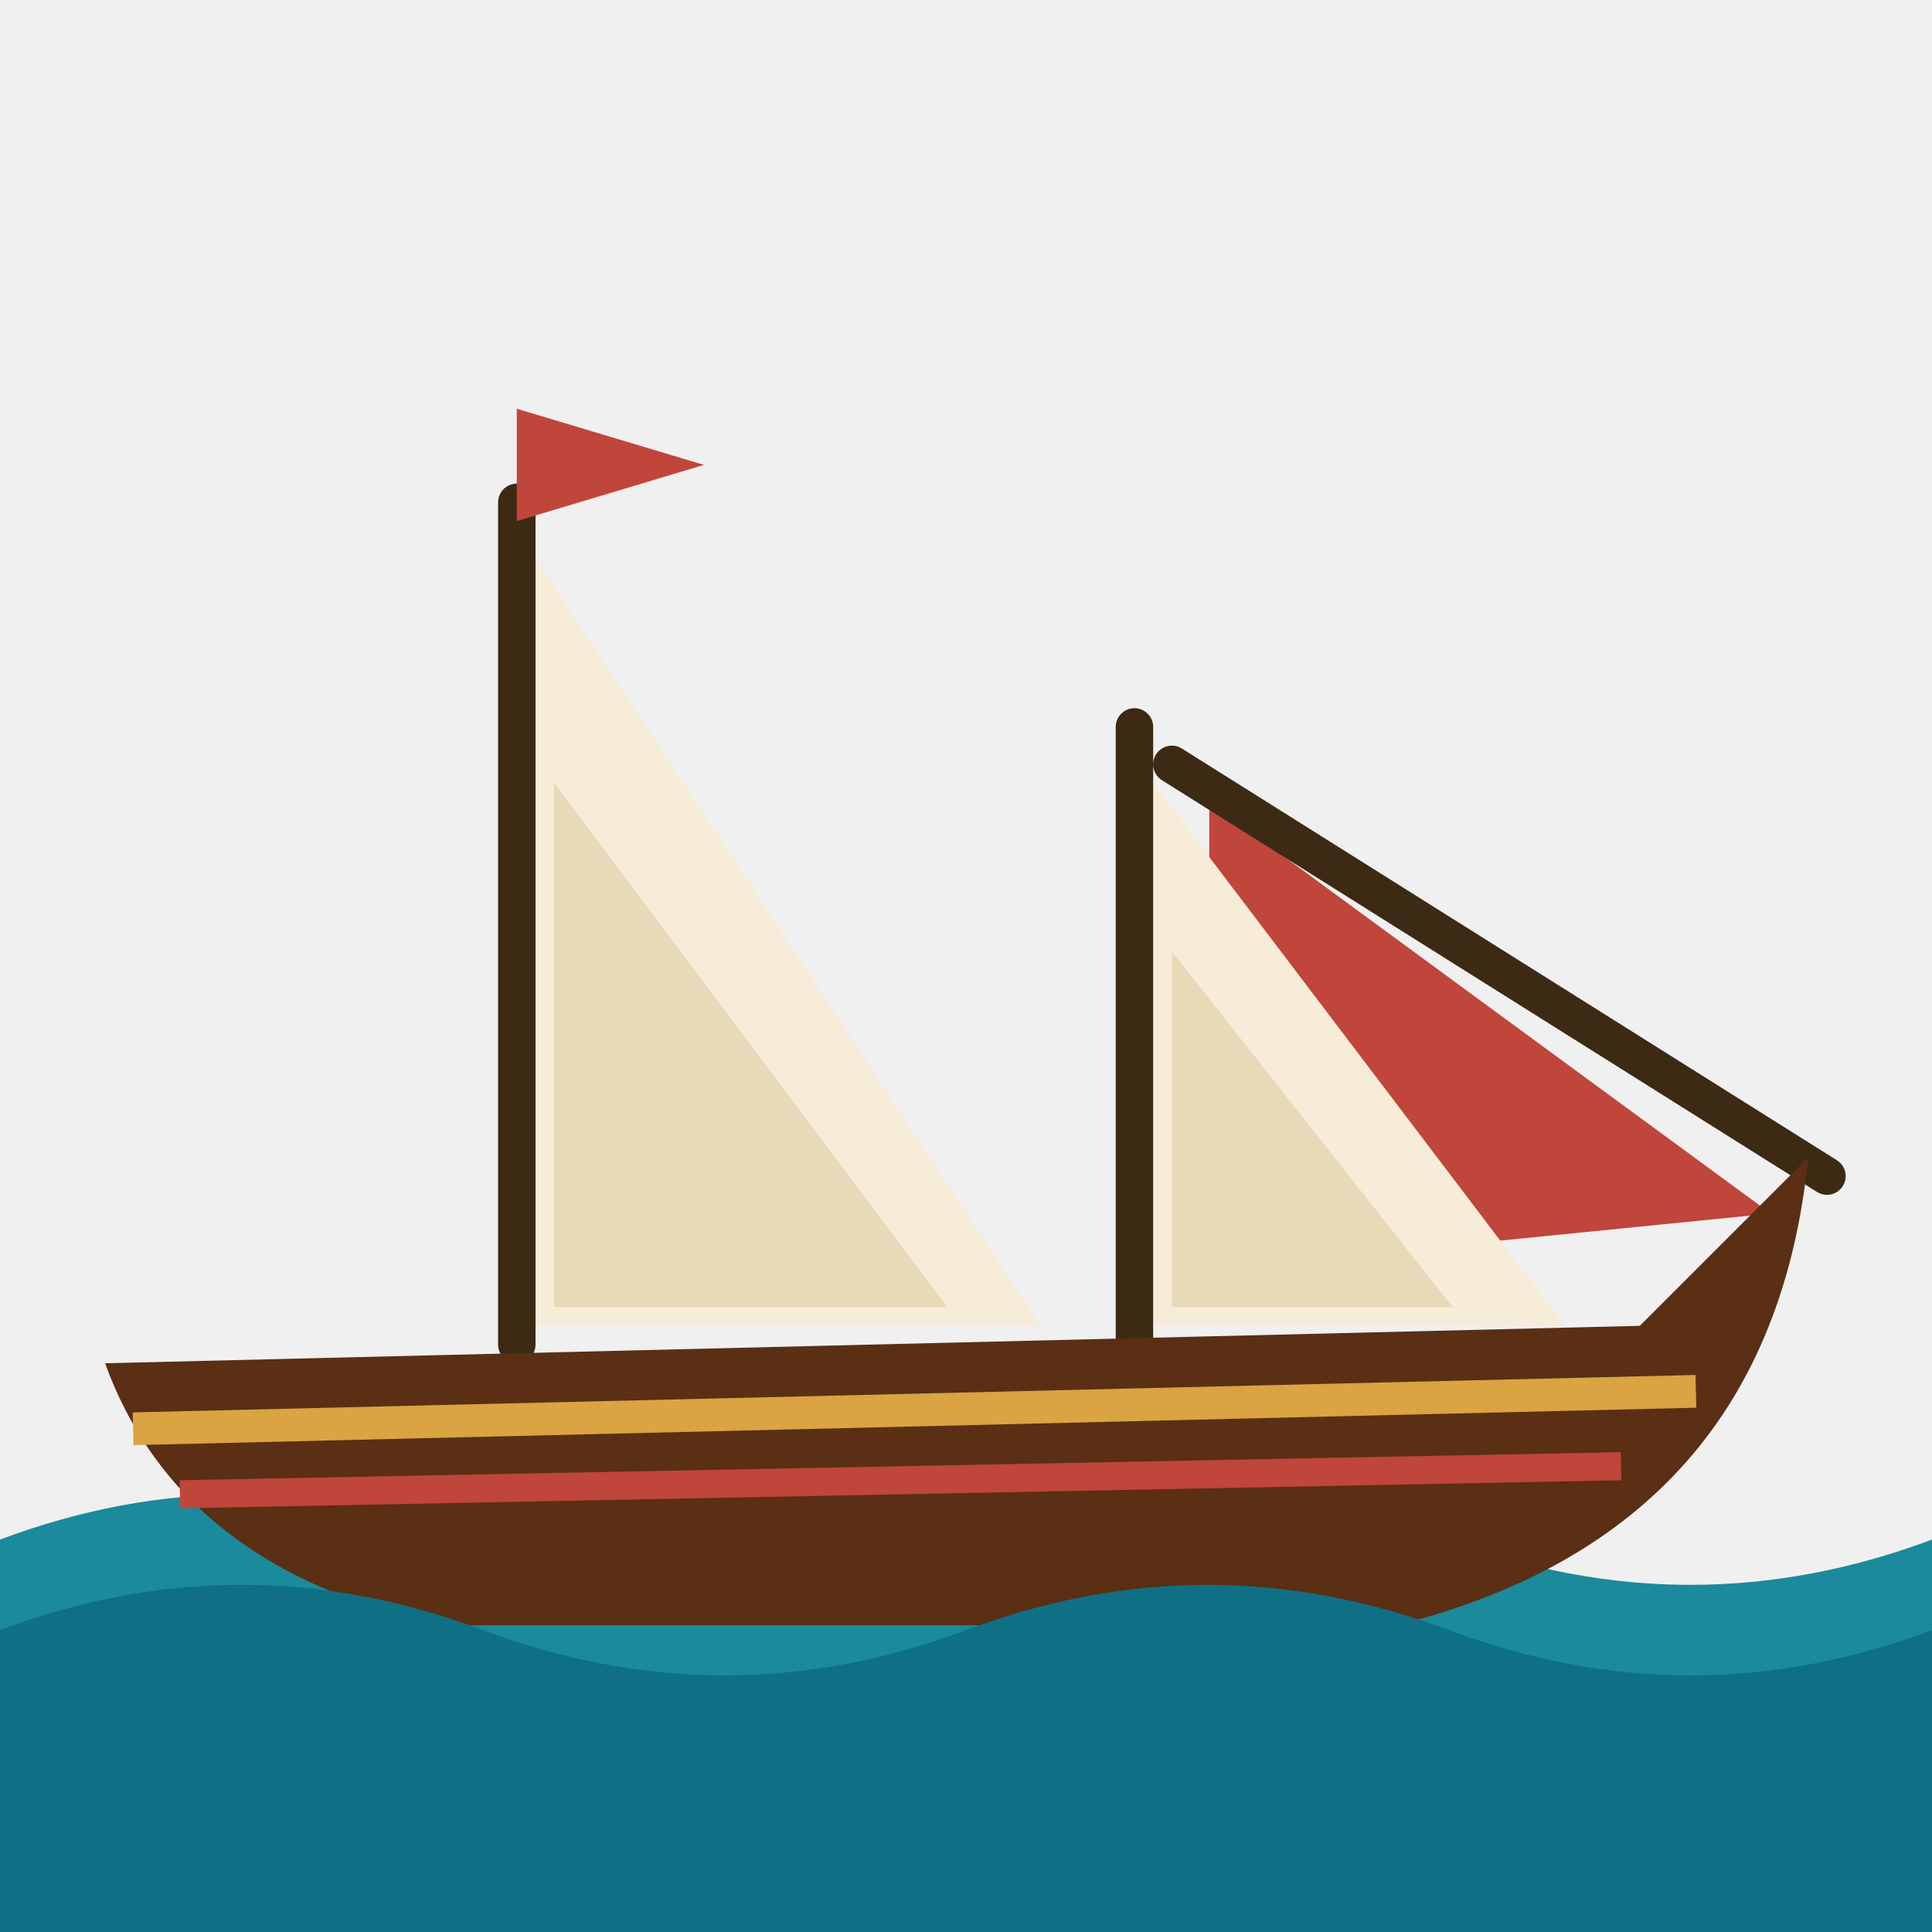
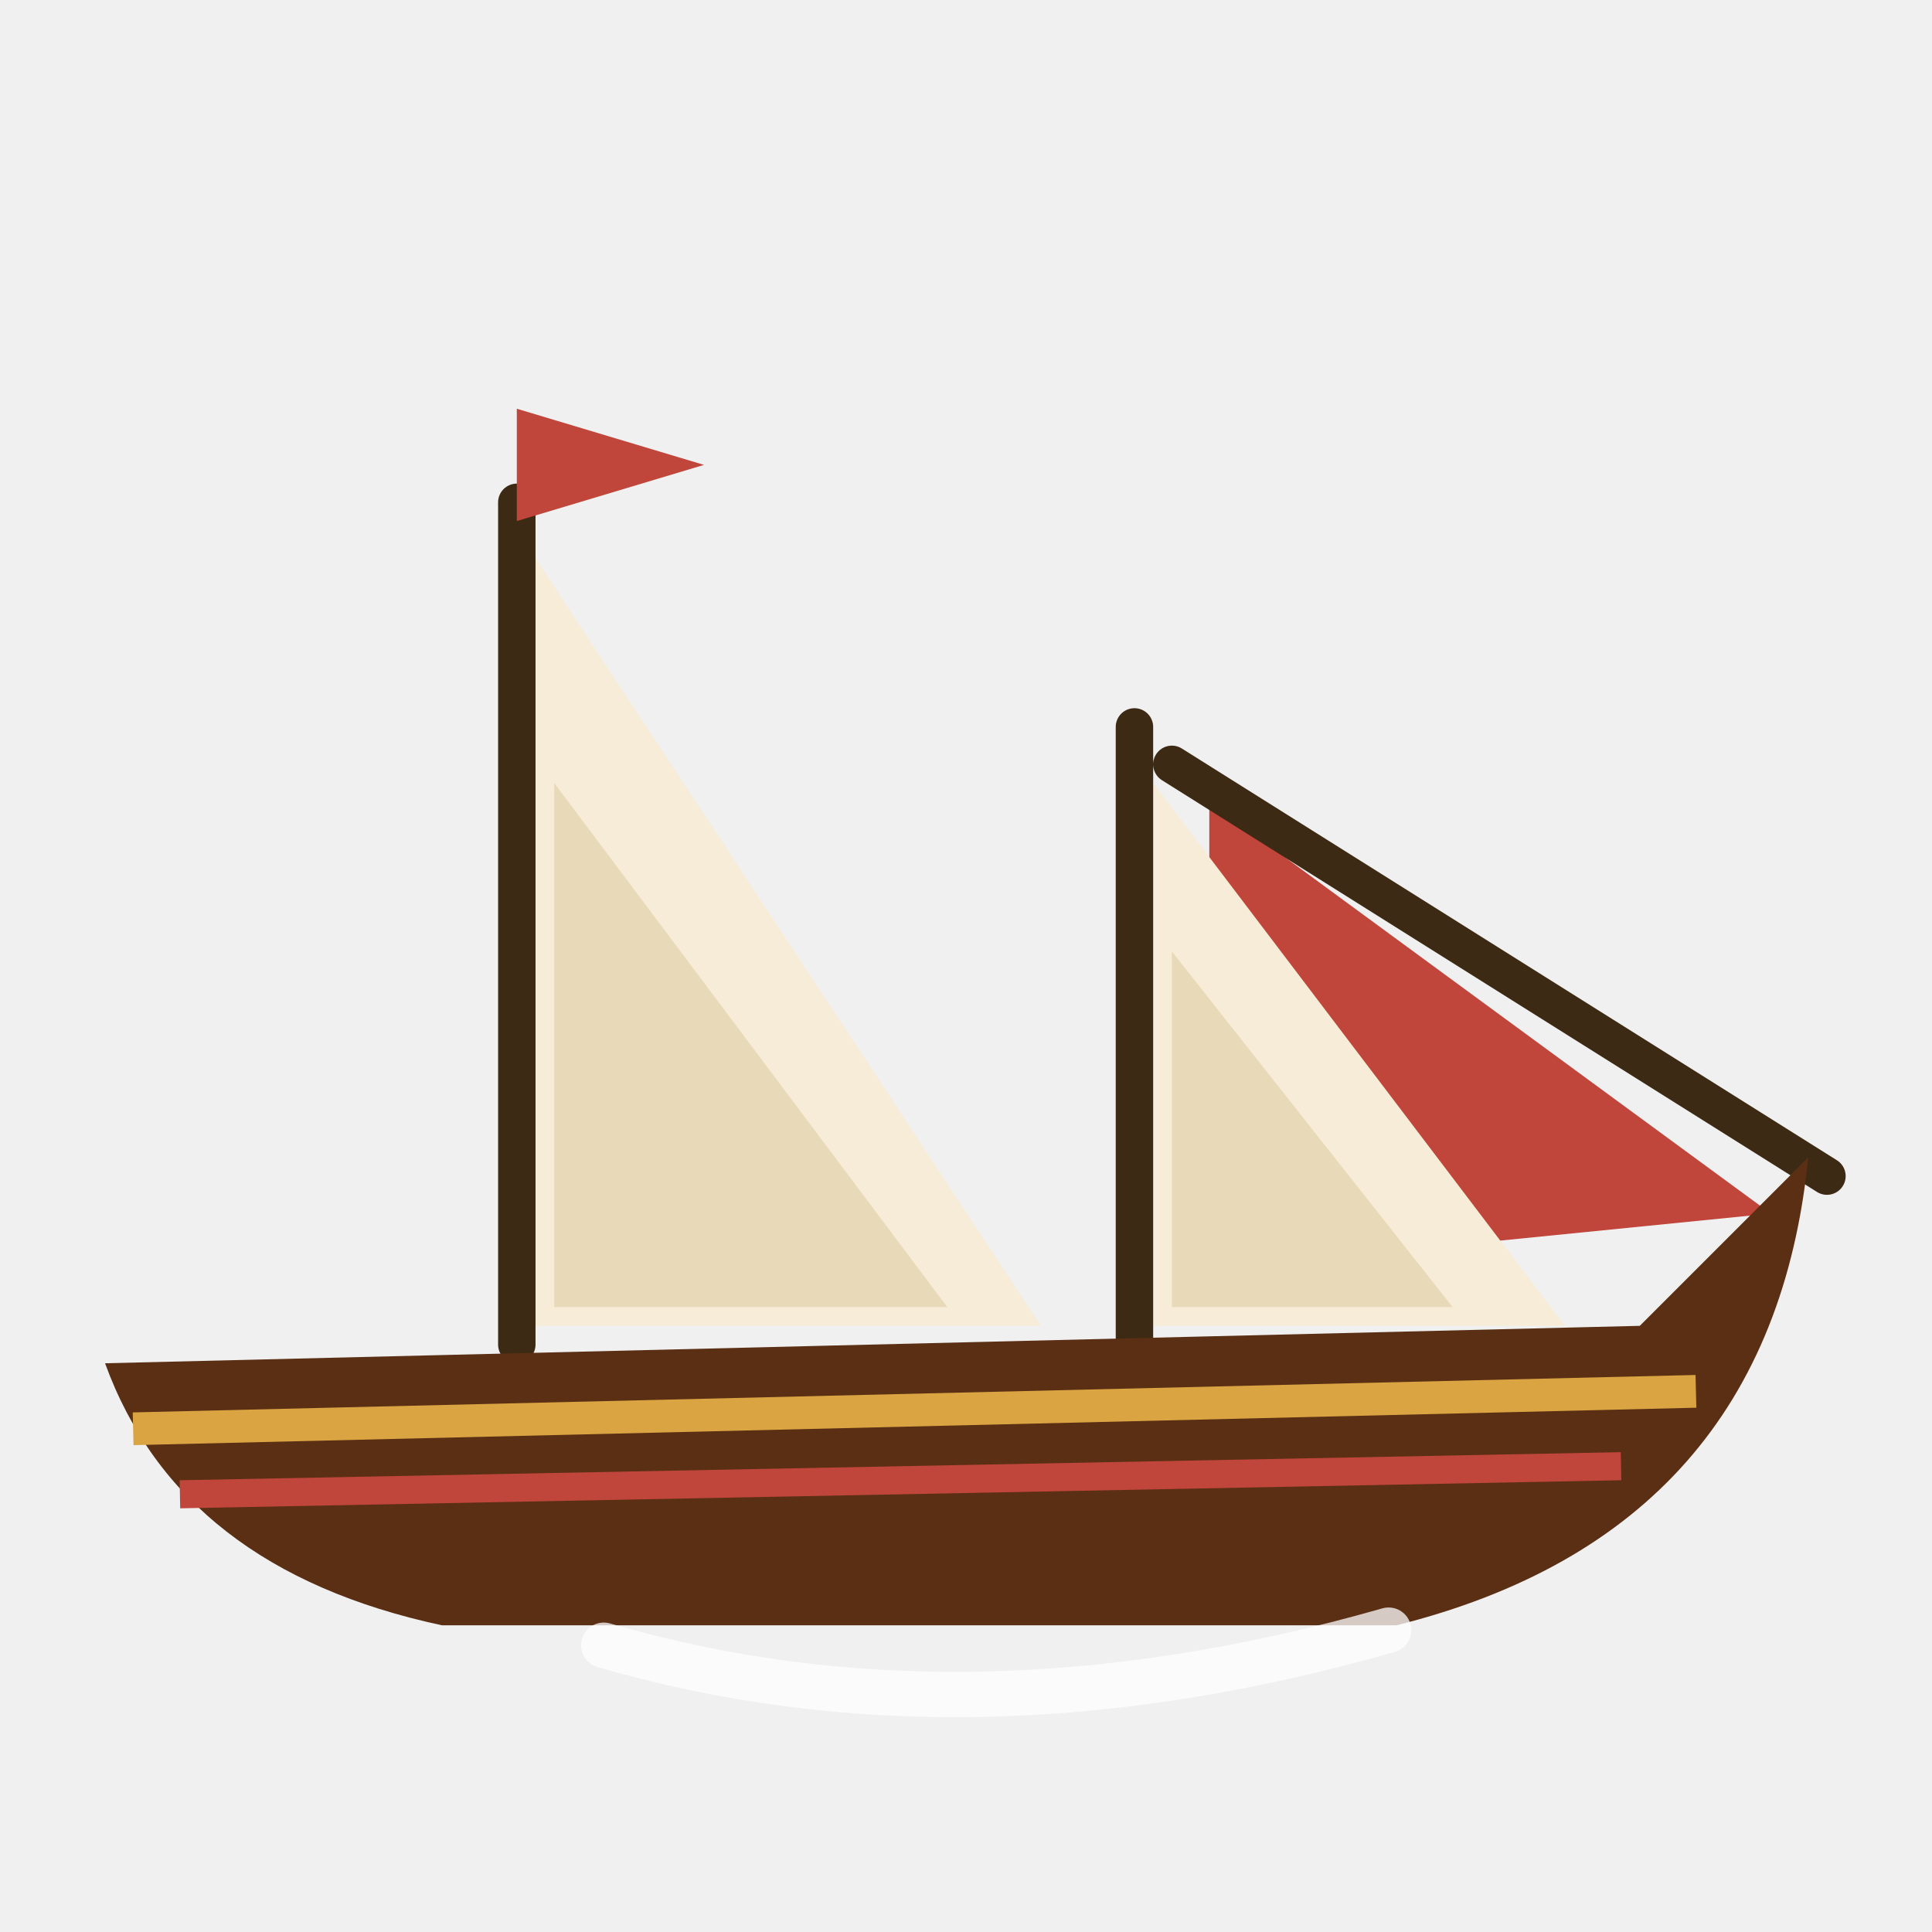
<svg xmlns="http://www.w3.org/2000/svg" viewBox="0 0 128 128" width="128" height="128">
-   <ellipse cx="64" cy="116" rx="46" ry="6" fill="#062c3b" opacity=".2" />
-   <path d="M0 102Q16 96 32 102T64 102 96 102 128 102V128H0Z" fill="#1a8a9c" />
  <g transform="translate(-122 -149) scale(0.62)">
    <polygon points="326,326 326,376 386,370" fill="#c0453a" />
    <polygon points="254,300 254,382 308,382" fill="#f6ecd7" />
    <polygon points="256,324 256,380 298,380" fill="#e8d9b8" />
    <polygon points="320,324 320,382 364,382" fill="#f6ecd7" />
    <polygon points="322,342 322,380 352,380" fill="#e8d9b8" />
    <path d="M252 384V294M318 384V318M322 322L392 366" stroke="#3d2a14" stroke-width="4" stroke-linecap="round" fill="none" />
    <polygon points="252,296 252,284 272,290" fill="#c0453a" />
    <path d="M208 386L372 382L390 364Q386 404 346 414L244 414Q216 408 208 386Z" fill="#5a2f14" />
    <path d="M211 393L378 389" stroke="#d9a441" stroke-width="3.5" fill="none" />
    <path d="M216 400L370 397" stroke="#c0453a" stroke-width="3" fill="none" />
  </g>
-   <path d="M0 108Q16 102 32 108T64 108 96 108 128 108V128H0Z" fill="#0f6f84" />
+   <path d="M40 109Q64 116 92 108" stroke="#ffffff" stroke-width="3" fill="none" opacity=".75" stroke-linecap="round" />
</svg>
